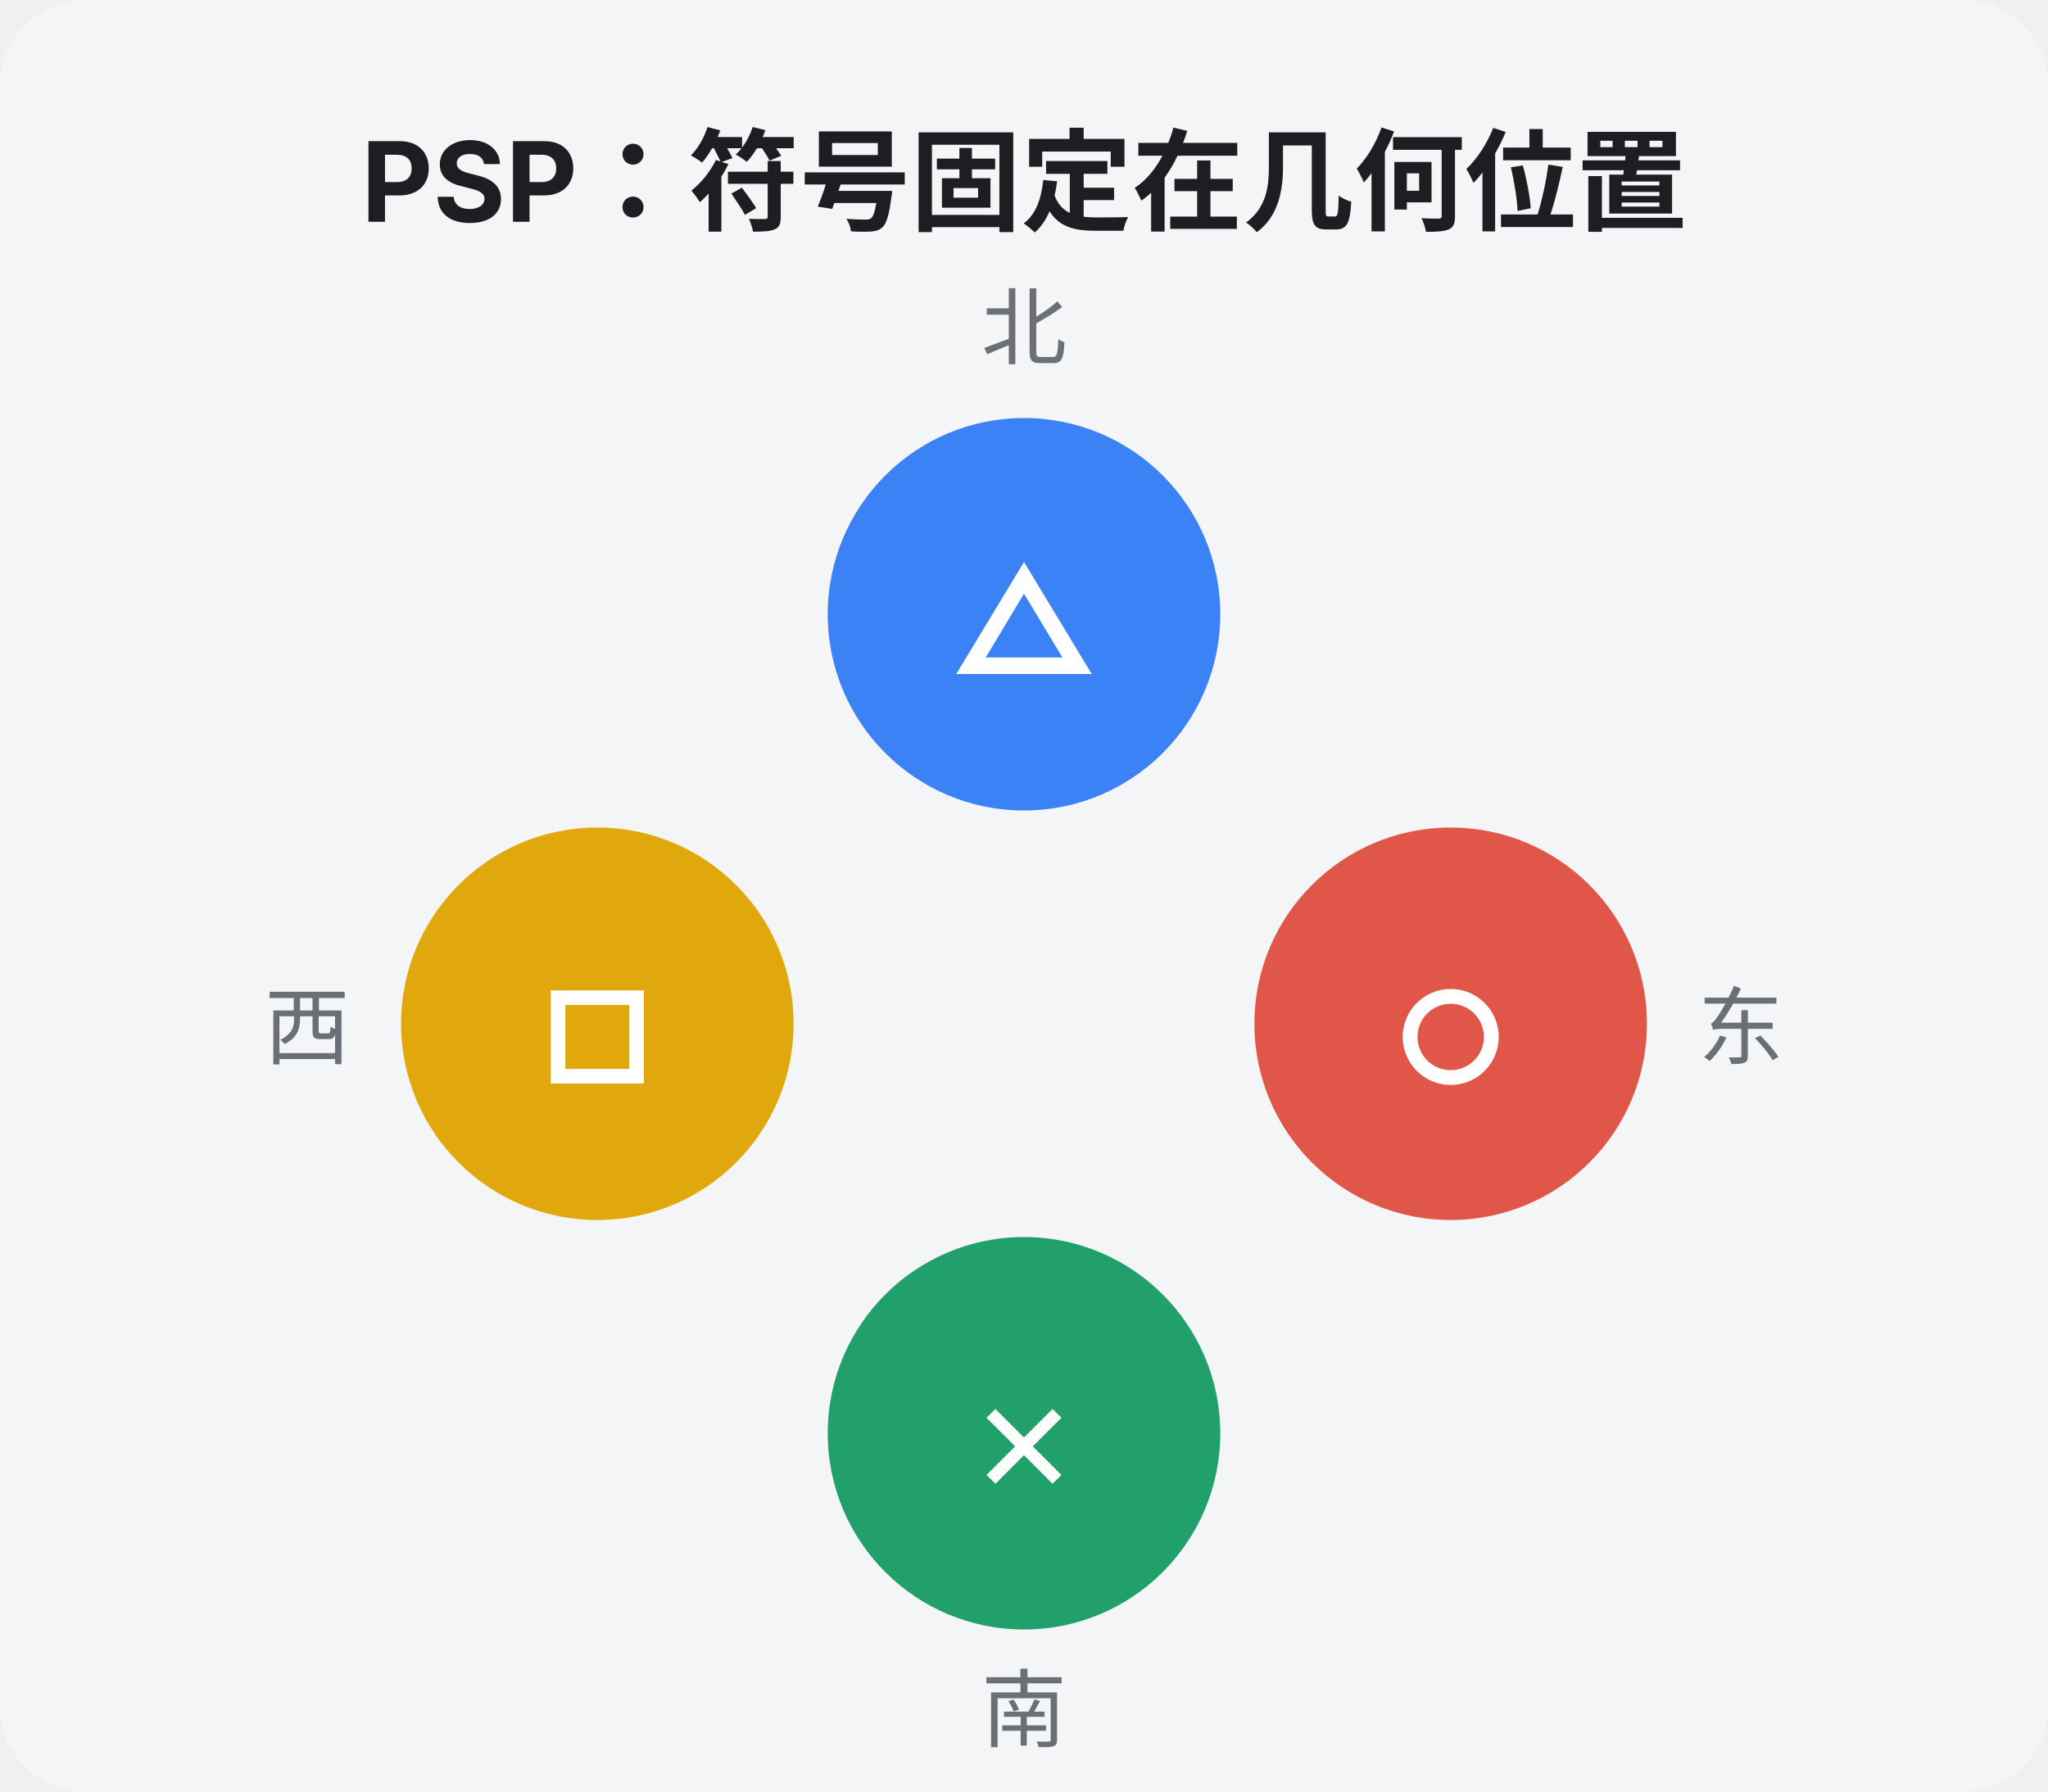
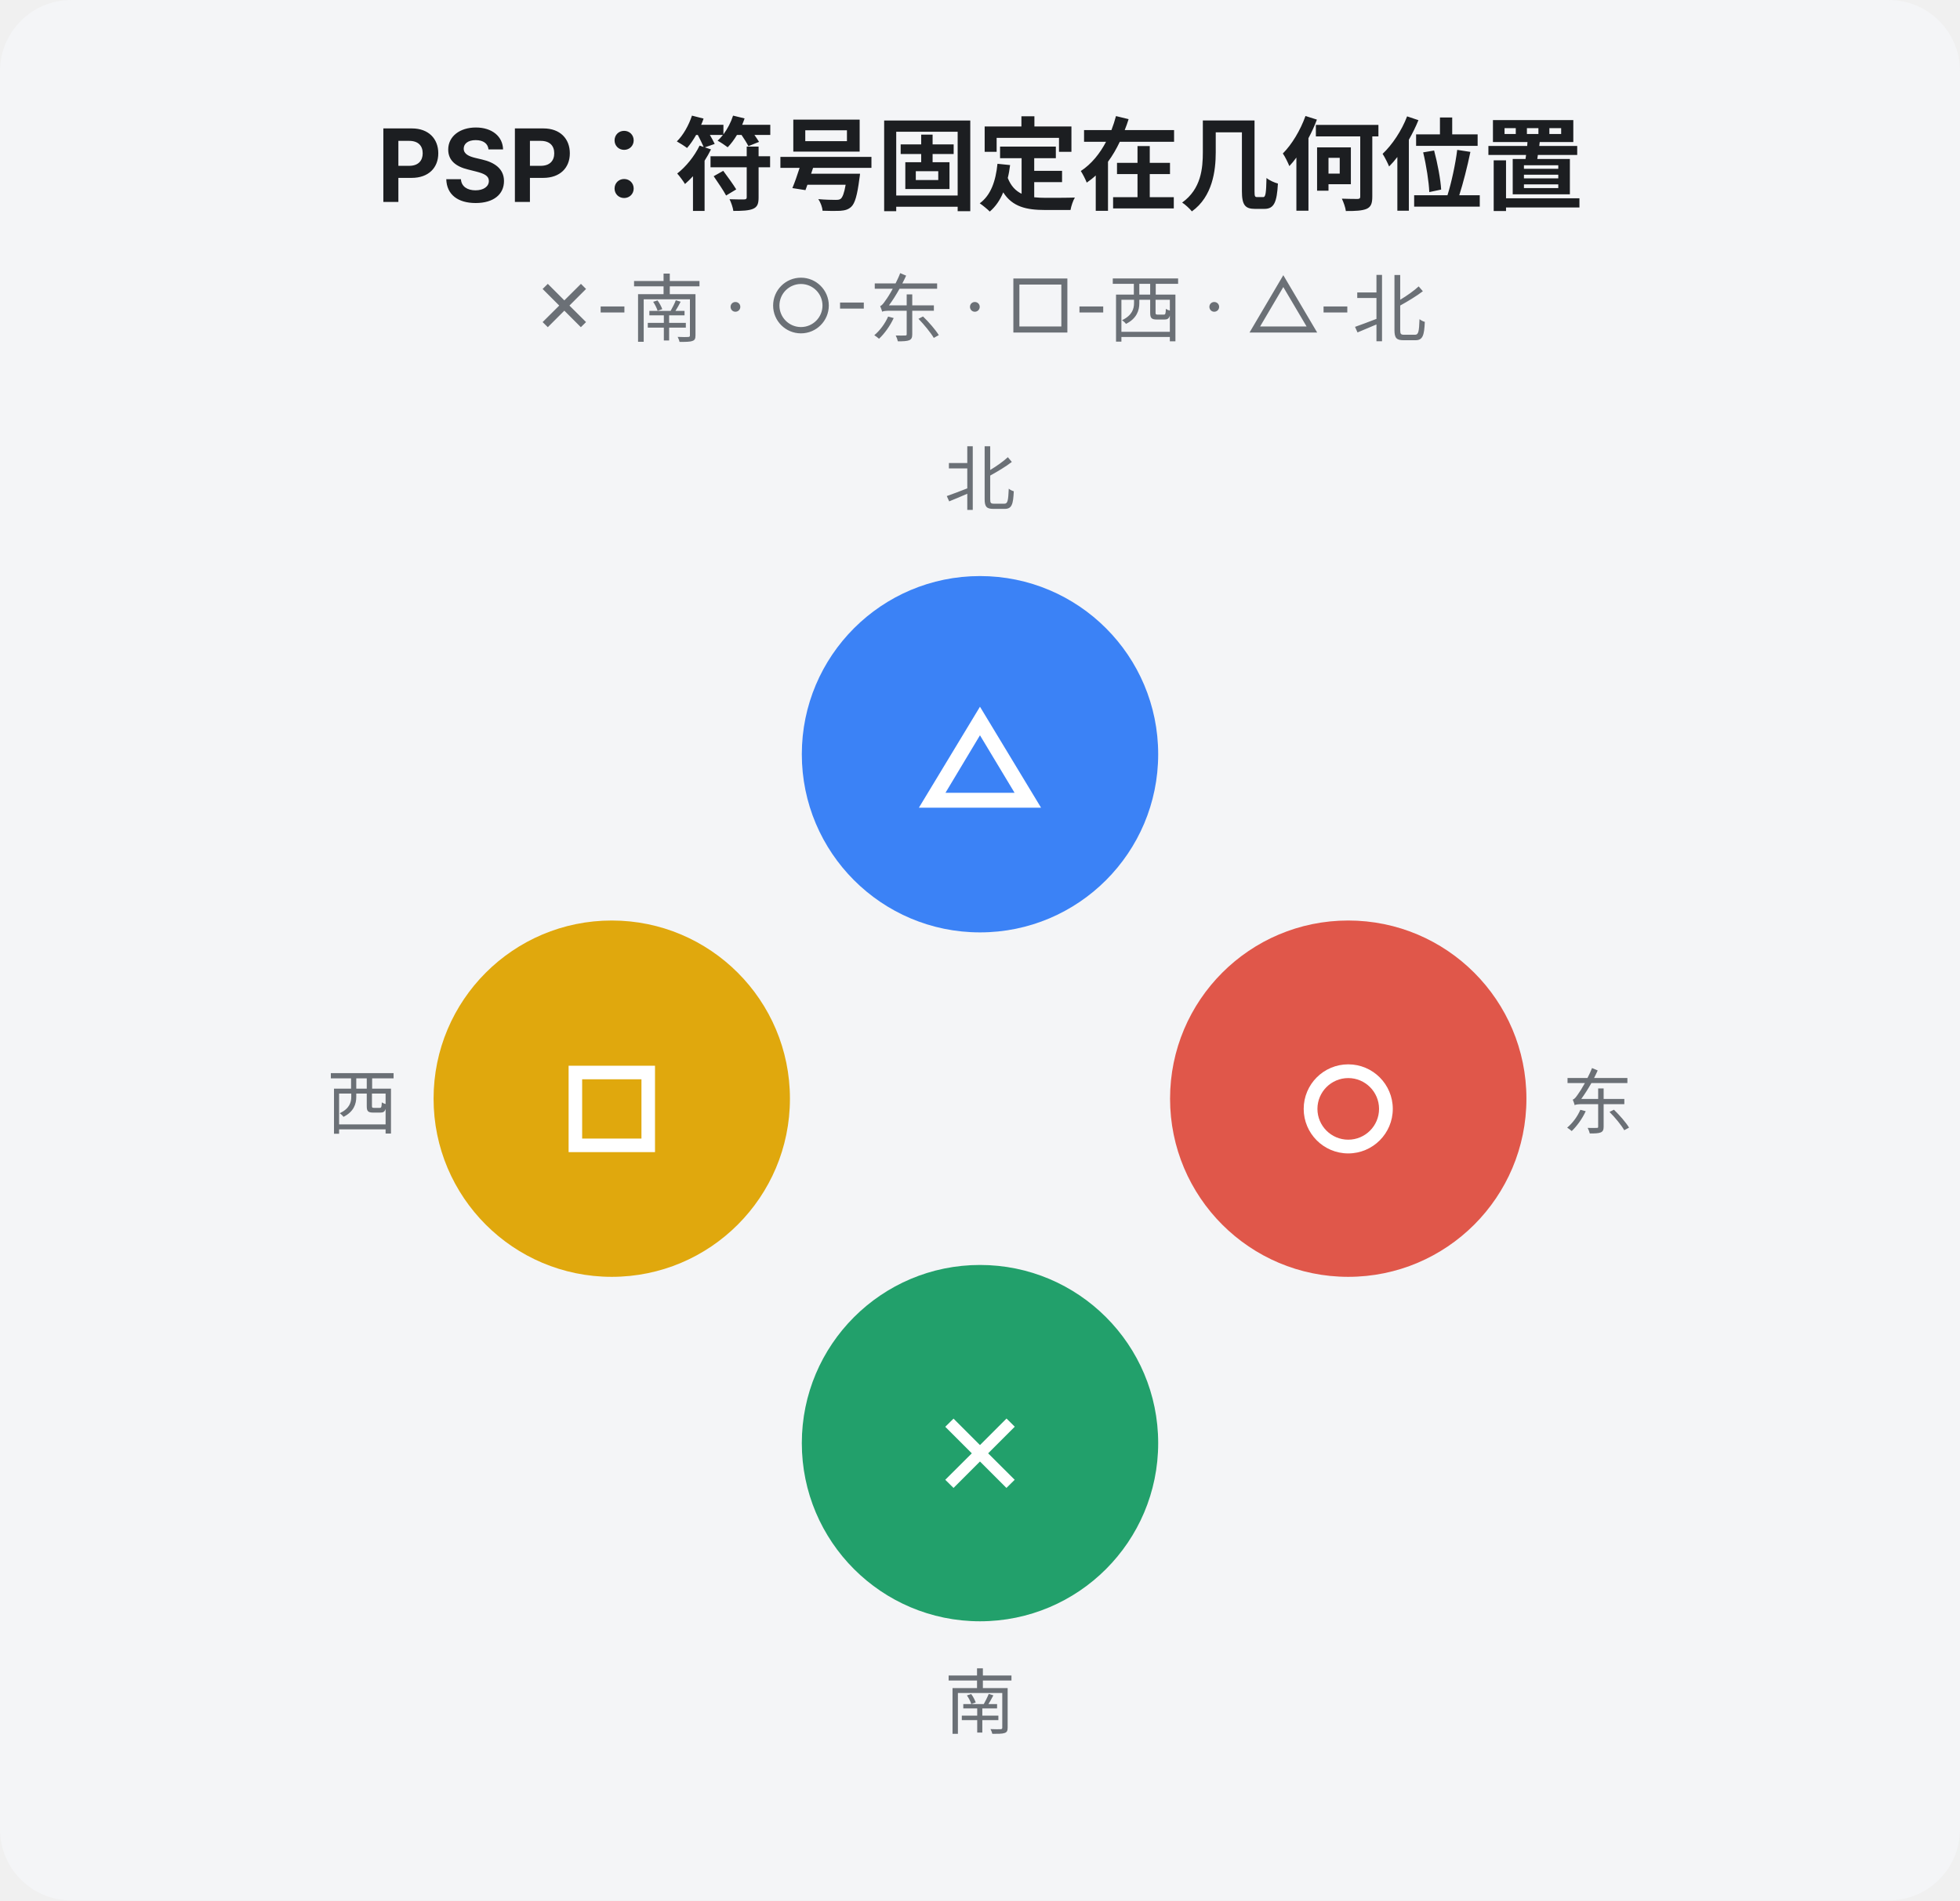
- <svg xmlns="http://www.w3.org/2000/svg" viewBox="0 0 240 210" width="240" font-family="system-ui,-apple-system,'Noto Sans SC',sans-serif">
-   <rect x="0" y="0" width="240" height="210" rx="10" fill="#f4f5f7" />
-   <text x="120" y="26" text-anchor="middle" font-size="13" font-weight="700" fill="#1c1e21">PSP：符号固定在几何位置</text>
-   <g transform="translate(120,120)">
-     <circle cx="0" cy="-48" r="23" fill="#3b82f6" />
-     <text x="0" y="-41" text-anchor="middle" font-size="17" font-weight="700" fill="#fff">△</text>
-     <text x="0" y="-78" text-anchor="middle" font-size="10" fill="#6b7076">北</text>
-     <circle cx="0" cy="48" r="23" fill="#22a06b" />
-     <text x="0" y="55" text-anchor="middle" font-size="15" font-weight="700" fill="#fff">✕</text>
-     <text x="0" y="84" text-anchor="middle" font-size="10" fill="#6b7076">南</text>
-     <circle cx="-50" cy="0" r="23" fill="#e0a80d" />
-     <text x="-50" y="7" text-anchor="middle" font-size="15" font-weight="700" fill="#fff">□</text>
-     <text x="-84" y="4" text-anchor="middle" font-size="10" fill="#6b7076">西</text>
-     <circle cx="50" cy="0" r="23" fill="#e0574a" />
-     <text x="50" y="7" text-anchor="middle" font-size="15" font-weight="700" fill="#fff">○</text>
-     <text x="84" y="4" text-anchor="middle" font-size="10" fill="#6b7076">东</text>
+ <svg xmlns="http://www.w3.org/2000/svg" viewBox="0 0 330 320" width="330" font-family="system-ui,-apple-system,'Noto Sans SC',sans-serif">
+   <rect x="0" y="0" width="330" height="320" rx="12" fill="#f4f5f7" />
+   <text x="165" y="34" text-anchor="middle" font-size="17" font-weight="700" fill="#1c1e21">PSP：符号固定在几何位置</text>
+   <text x="165" y="56" text-anchor="middle" font-size="12.5" fill="#6b7076">✕-南 · ○-东 · □-西 · △-北</text>
+   <g transform="translate(165,185)">
+     <circle cx="0" cy="-58" r="30" fill="#3b82f6" />
+     <text x="0" y="-49" text-anchor="middle" font-size="22" font-weight="700" fill="#fff">△</text>
+     <text x="0" y="-100" text-anchor="middle" font-size="12" fill="#6b7076">北</text>
+     <circle cx="0" cy="58" r="30" fill="#22a06b" />
+     <text x="0" y="67" text-anchor="middle" font-size="20" font-weight="700" fill="#fff">✕</text>
+     <text x="0" y="106" text-anchor="middle" font-size="12" fill="#6b7076">南</text>
+     <circle cx="-62" cy="0" r="30" fill="#e0a80d" />
+     <text x="-62" y="9" text-anchor="middle" font-size="20" font-weight="700" fill="#fff">□</text>
+     <text x="-104" y="5" text-anchor="middle" font-size="12" fill="#6b7076">西</text>
+     <circle cx="62" cy="0" r="30" fill="#e0574a" />
+     <text x="62" y="9" text-anchor="middle" font-size="20" font-weight="700" fill="#fff">○</text>
+     <text x="104" y="5" text-anchor="middle" font-size="12" fill="#6b7076">东</text>
  </g>
</svg>
